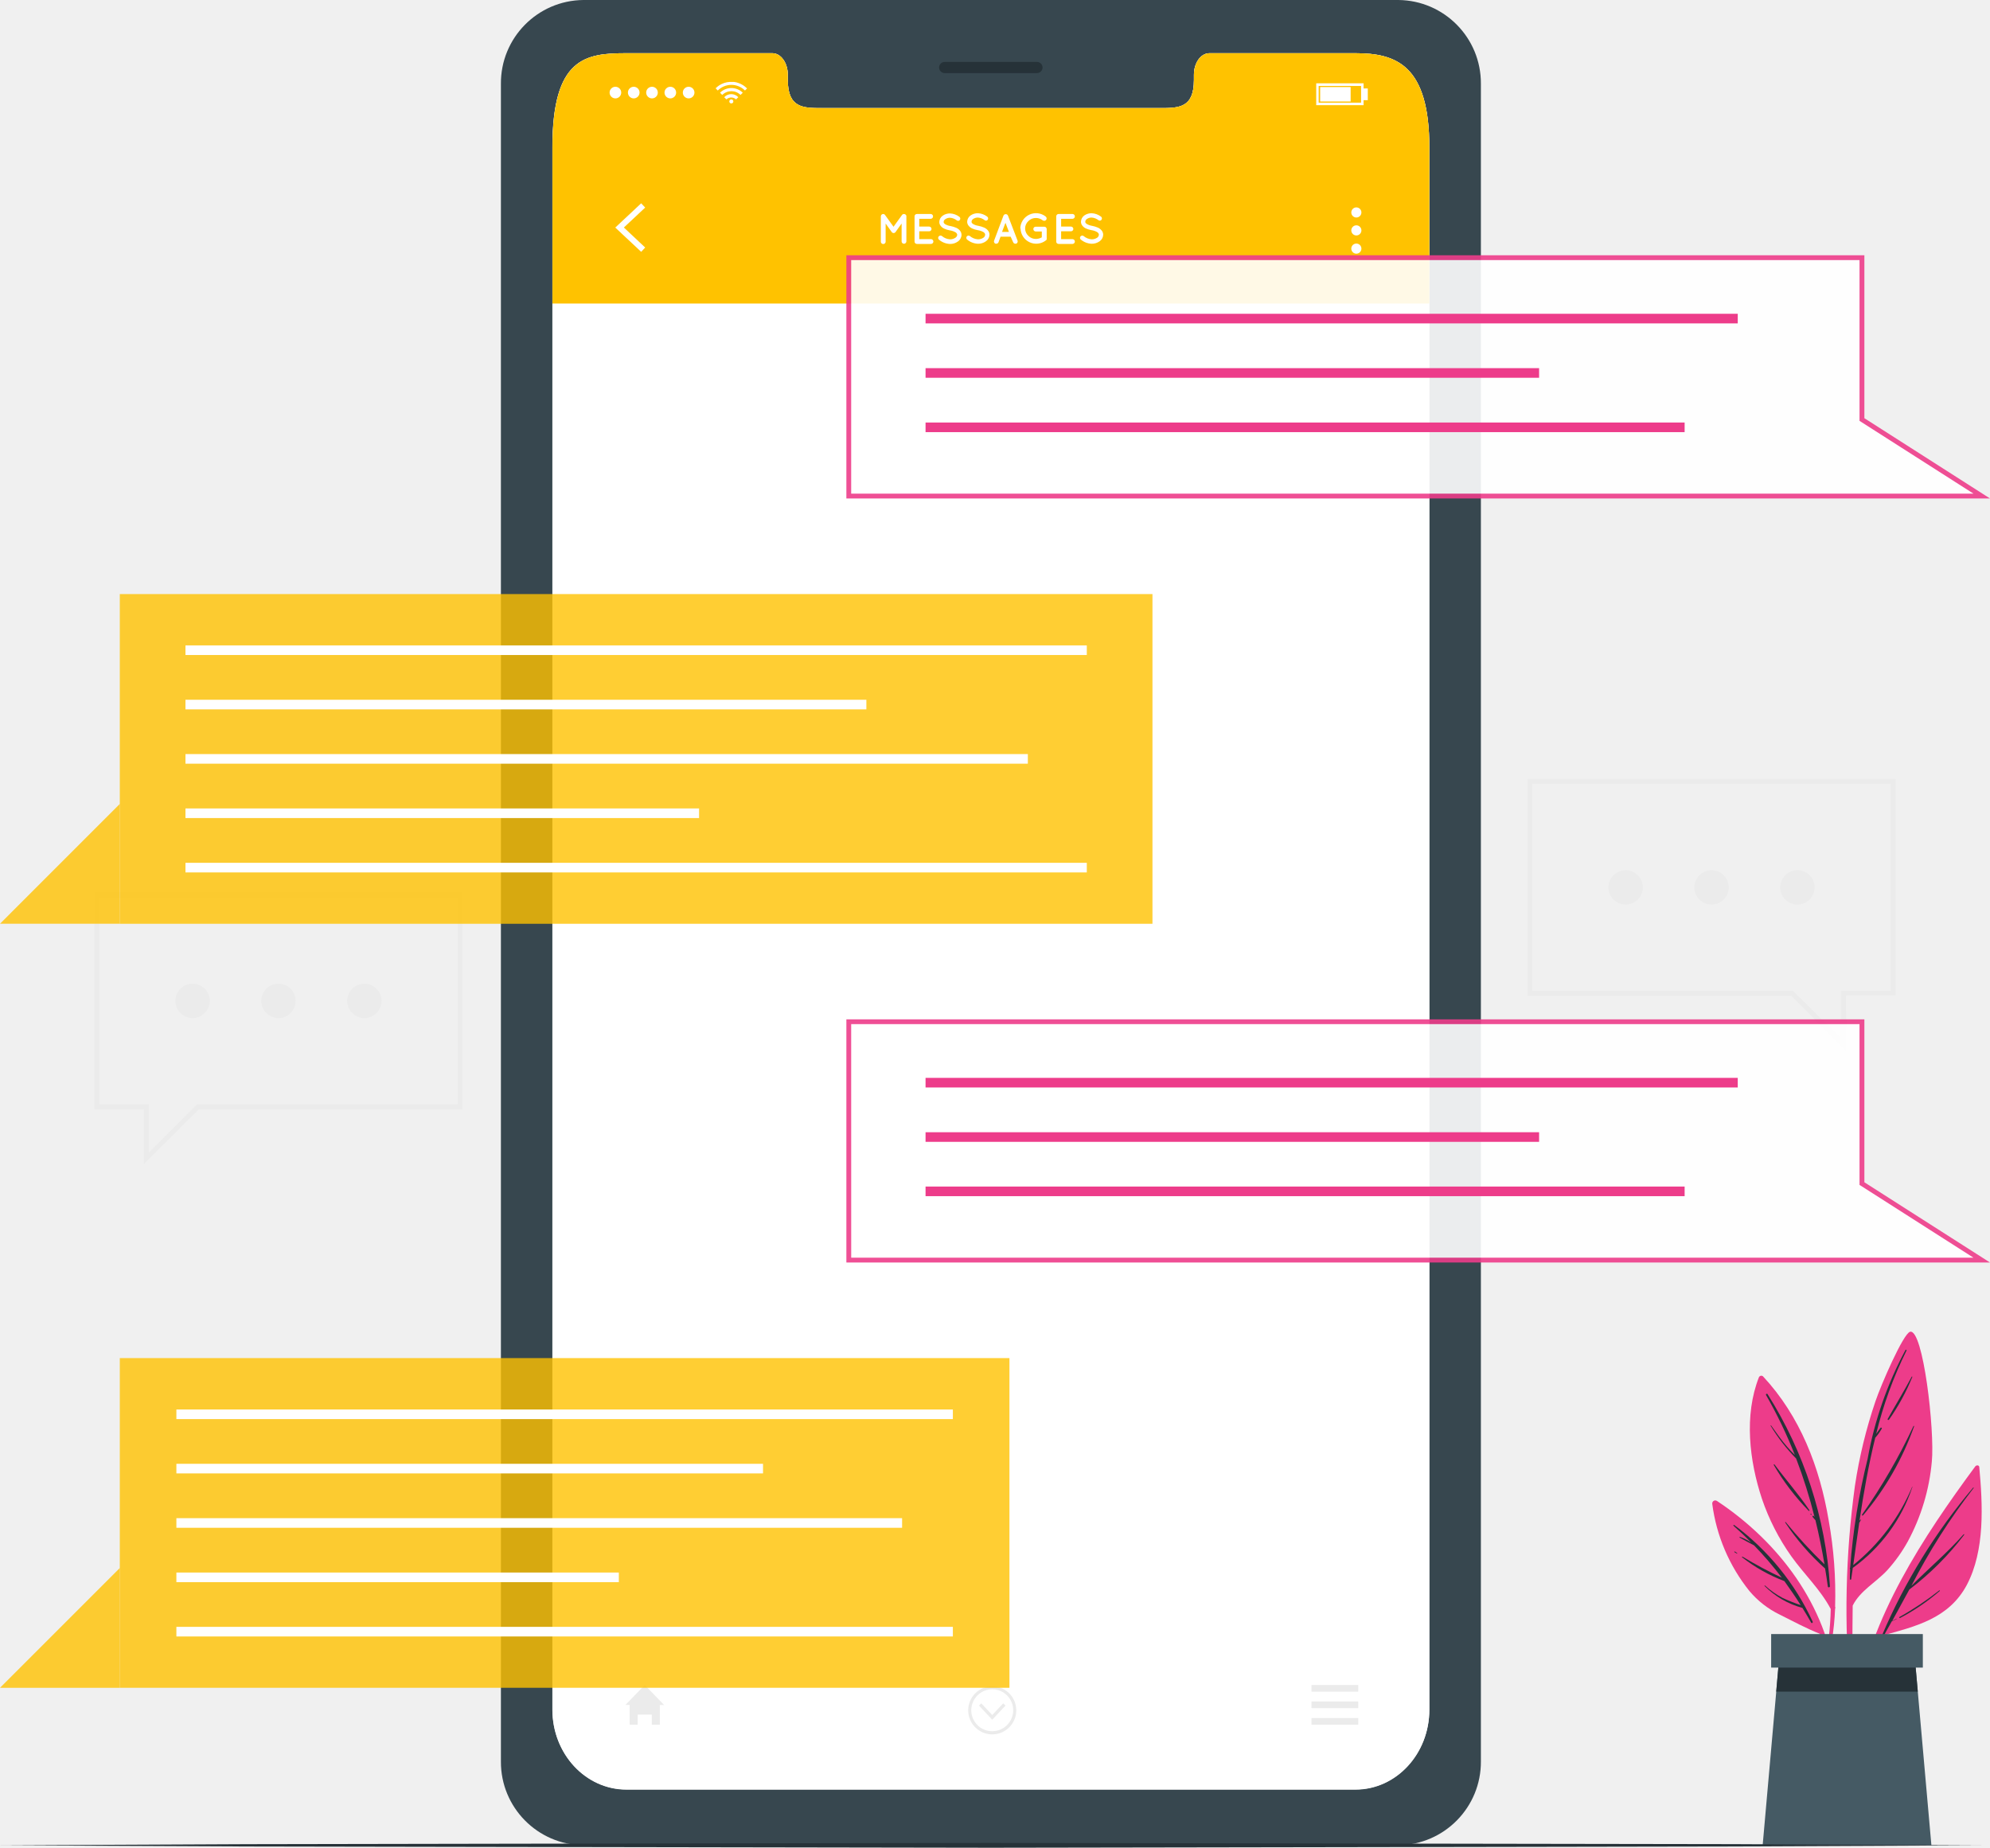
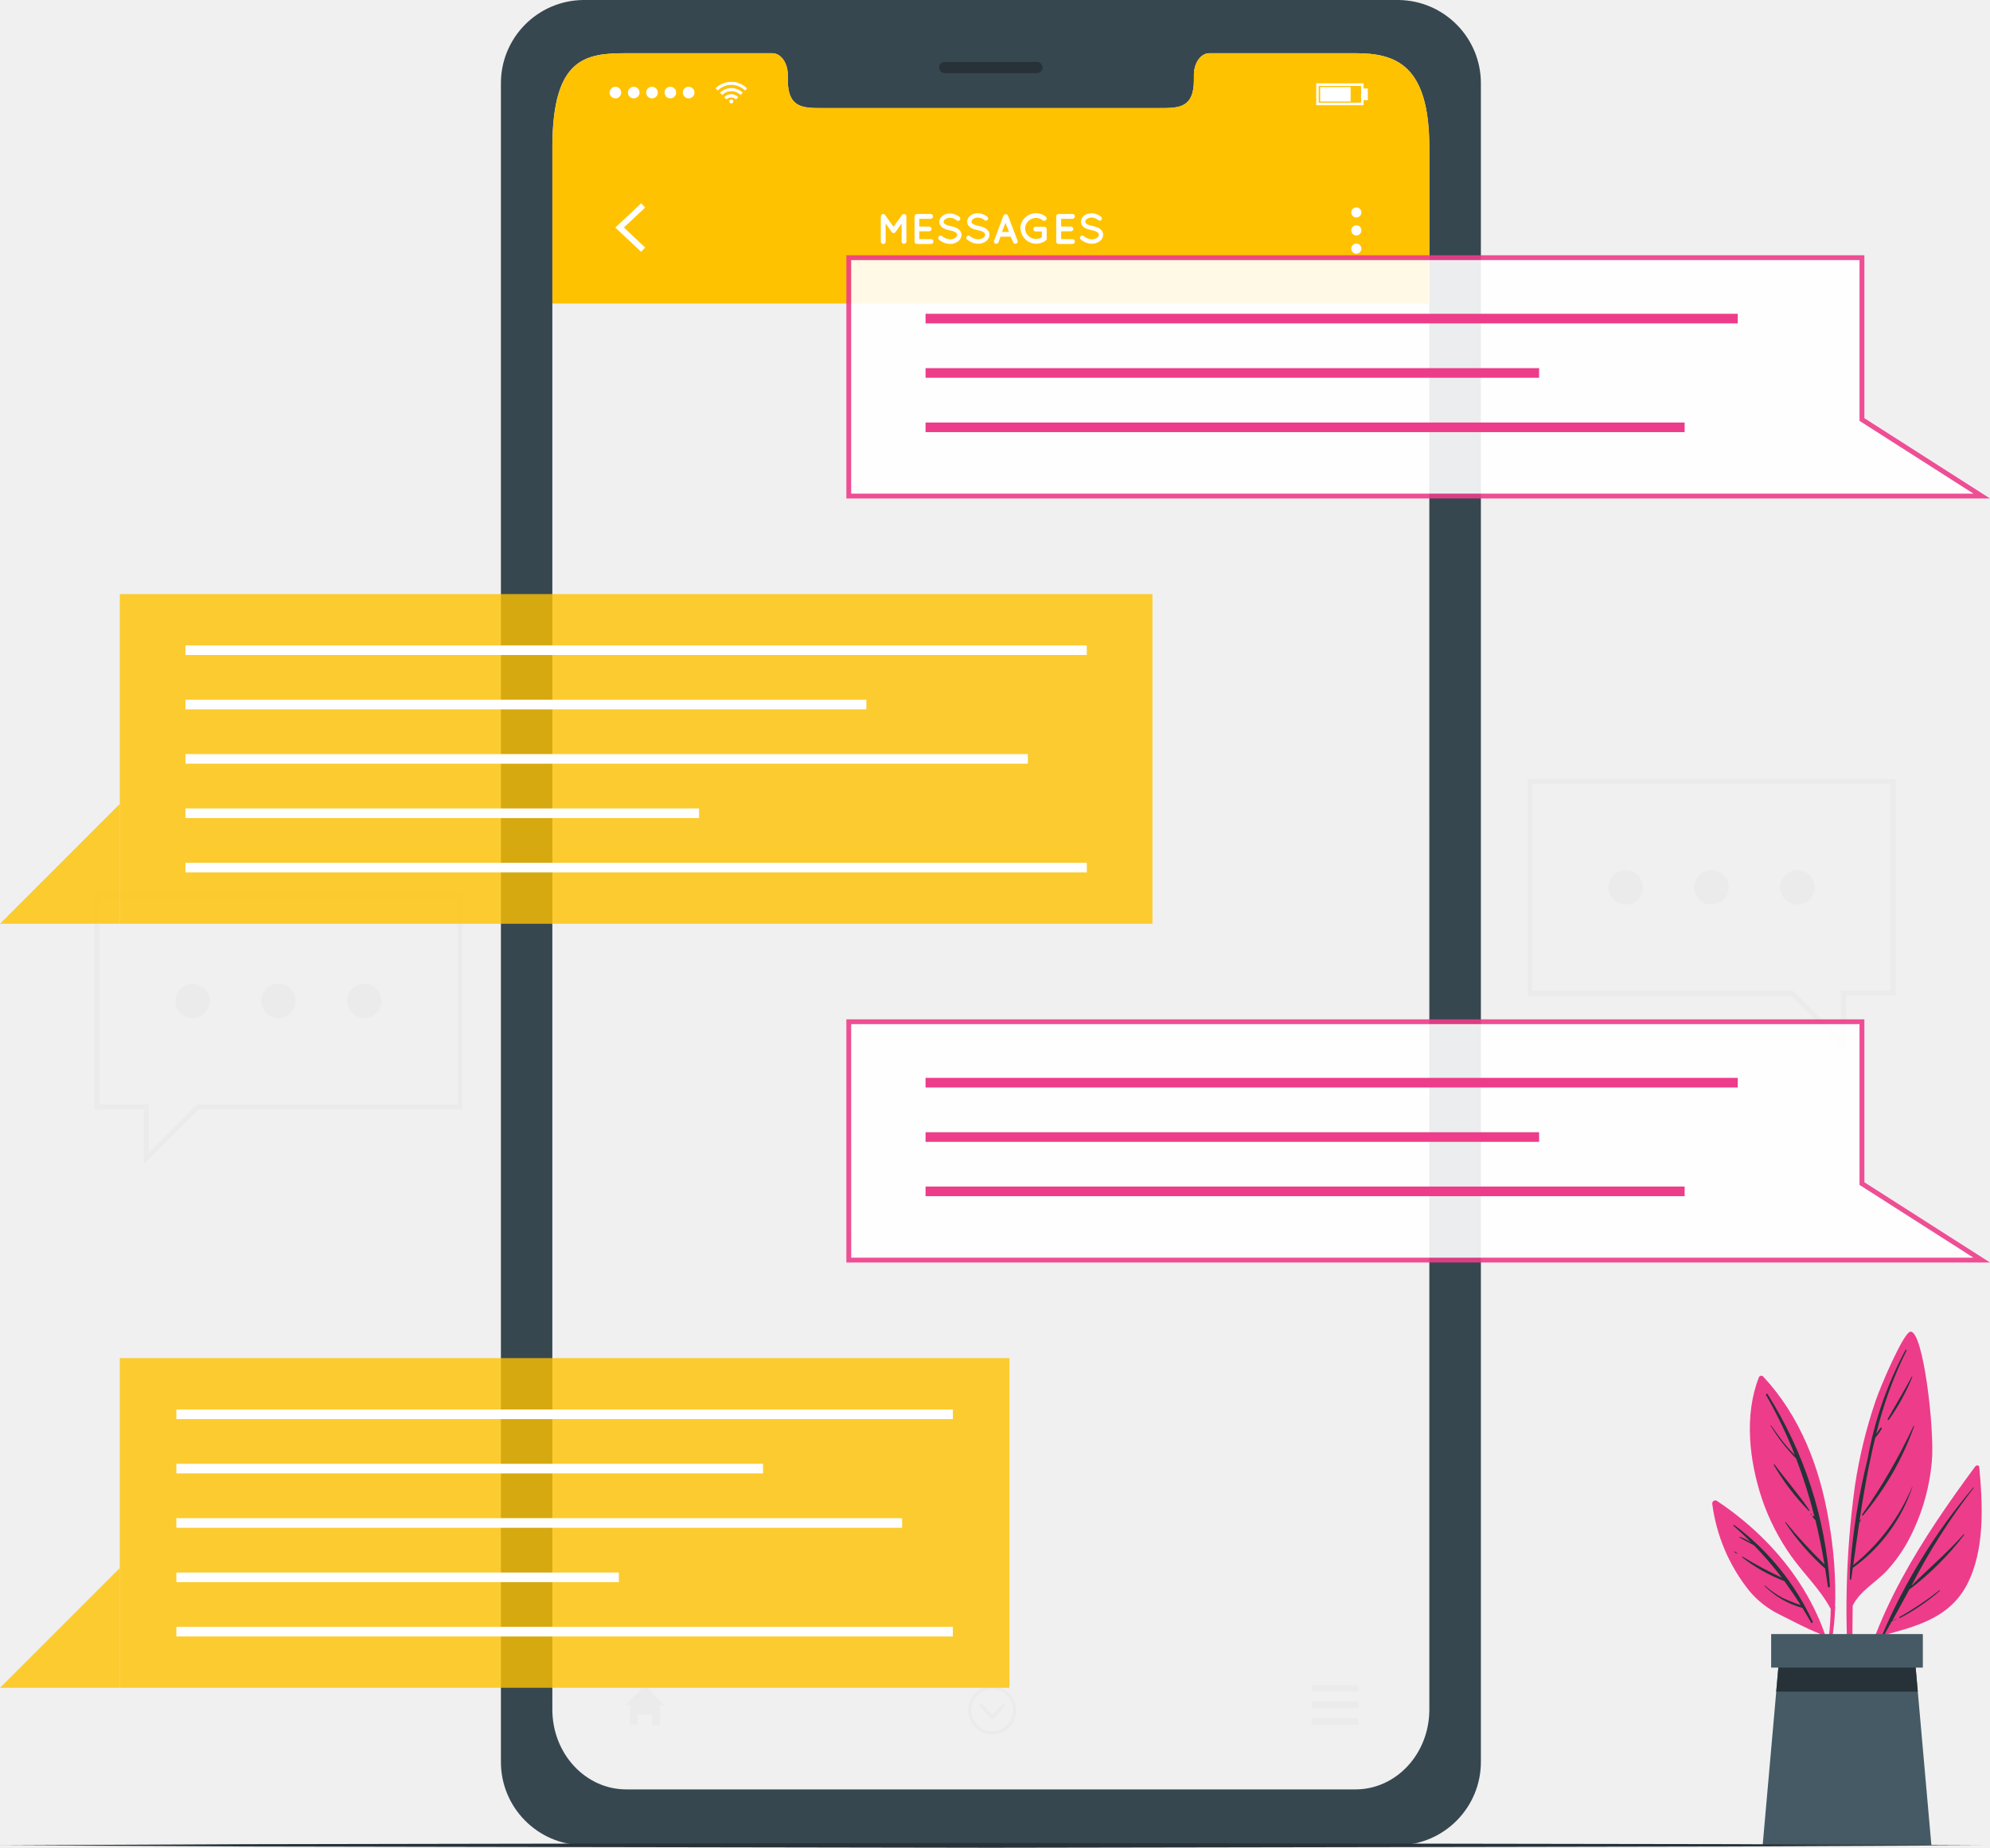
<svg xmlns="http://www.w3.org/2000/svg" width="196.787" height="182.748" viewBox="0 0 196.787 182.748">
  <g id="Employee_Testimonials" data-name="Employee Testimonials" transform="translate(-43.89 -55.921)">
    <g id="freepik--background-complete--inject-2" transform="translate(53.234 113.972)">
      <path id="Path_78645" data-name="Path 78645" d="M392.251,170.026l-5.415-5.415H360.76V143.18h36.393v21.393h-4.9Zm-31.016-5.89h25.786l4.754,4.754v-4.754h4.9V143.655H361.235Z" transform="translate(-219.054 -124.18)" fill="#ebebeb" />
      <path id="Path_78646" data-name="Path 78646" d="M380.994,163.842a1.7,1.7,0,1,1-1.7-1.7A1.7,1.7,0,0,1,380.994,163.842Z" transform="translate(-227.883 -134.126)" fill="#ebebeb" />
      <path id="Path_78647" data-name="Path 78647" d="M398.864,163.842a1.7,1.7,0,1,1-1.7-1.7,1.7,1.7,0,0,1,1.7,1.7Z" transform="translate(-237.258 -134.126)" fill="#ebebeb" />
      <path id="Path_78648" data-name="Path 78648" d="M416.724,163.842a1.7,1.7,0,1,1-1.7-1.7,1.7,1.7,0,0,1,1.7,1.7Z" transform="translate(-246.627 -134.126)" fill="#ebebeb" />
      <path id="Path_78649" data-name="Path 78649" d="M67.591,233.611v-5.42h-4.9V206.76H99.083v21.432H73.006Zm-4.426-5.9h4.9v4.754l4.754-4.754h25.8V207.235H63.165Z" transform="translate(-62.69 -176.533)" fill="#ebebeb" />
      <path id="Path_78650" data-name="Path 78650" d="M115.25,227.422a1.7,1.7,0,1,0,1.7-1.7,1.7,1.7,0,0,0-1.7,1.7Z" transform="translate(-90.262 -186.48)" fill="#ebebeb" />
      <path id="Path_78651" data-name="Path 78651" d="M97.38,227.422a1.7,1.7,0,1,0,1.7-1.7,1.7,1.7,0,0,0-1.7,1.7Z" transform="translate(-80.888 -186.48)" fill="#ebebeb" />
      <path id="Path_78652" data-name="Path 78652" d="M79.52,227.422a1.7,1.7,0,1,0,1.7-1.7,1.7,1.7,0,0,0-1.7,1.7Z" transform="translate(-71.519 -186.48)" fill="#ebebeb" />
    </g>
    <g id="freepik--Device--inject-2" transform="translate(93.423 55.921)">
      <path id="Path_78653" data-name="Path 78653" d="M236.825,61.12H156.233a8.234,8.234,0,0,0-8.153,8.305V235.344a8.239,8.239,0,0,0,8.153,8.277h80.592a8.244,8.244,0,0,0,8.163-8.305V69.4A8.239,8.239,0,0,0,236.825,61.12Zm3.066,169.08c0,4.369-3.271,7.9-7.307,7.9h-72.1c-4.046,0-7.317-3.532-7.317-7.9V75.715c0-8.895,3.271-9.332,7.317-9.332h14.438c.837,0,1.526.951,1.526,2.139v.509c0,2.772,1.517,2.781,3.38,2.781h33.4c1.878,0,3.38,0,3.38-2.781v-.509c0-1.184.68-2.139,1.531-2.139h14.443c4.036,0,7.307,1.184,7.307,9.332Z" transform="translate(-148.079 -61.12)" fill="#37474f" />
      <path id="Path_78654" data-name="Path 78654" d="M248.9,75.108h-9.114a.561.561,0,0,1-.561-.561h0a.561.561,0,0,1,.561-.547H248.9a.561.561,0,0,1,.561.566h0A.561.561,0,0,1,248.9,75.108Z" transform="translate(-195.896 -67.877)" fill="#263238" />
-       <path id="Path_78655" data-name="Path 78655" d="M245.515,81.522V236.031c0,4.369-3.271,7.9-7.3,7.9h-72.1c-4.041,0-7.312-3.532-7.312-7.9V81.522c0-8.895,3.271-9.332,7.312-9.332H180.55c.841,0,1.526.951,1.526,2.139v.509c0,2.772,1.517,2.781,3.38,2.781h33.4c1.878,0,3.38,0,3.38-2.781v-.509c0-1.184.68-2.139,1.531-2.139h14.448C242.244,72.19,245.515,73.374,245.515,81.522Z" transform="translate(-153.703 -66.927)" fill="#fff" />
+       <path id="Path_78655" data-name="Path 78655" d="M245.515,81.522V236.031c0,4.369-3.271,7.9-7.3,7.9h-72.1c-4.041,0-7.312-3.532-7.312-7.9V81.522c0-8.895,3.271-9.332,7.312-9.332H180.55c.841,0,1.526.951,1.526,2.139v.509c0,2.772,1.517,2.781,3.38,2.781h33.4c1.878,0,3.38,0,3.38-2.781v-.509c0-1.184.68-2.139,1.531-2.139h14.448C242.244,72.19,245.515,73.374,245.515,81.522Z" transform="translate(-153.703 -66.927)" fill="#fff" opacity="0" />
      <path id="Path_78656" data-name="Path 78656" d="M245.515,81.522V96.949H158.8V81.522c0-8.895,3.271-9.332,7.312-9.332H180.55c.841,0,1.526.951,1.526,2.139v.509c0,2.767,1.517,2.776,3.38,2.776h33.4c1.878,0,3.38,0,3.38-2.776v-.509c0-1.184.675-2.139,1.531-2.139h14.443C242.244,72.19,245.515,73.374,245.515,81.522Z" transform="translate(-153.703 -66.927)" fill="#ffc200" />
      <path id="Path_78657" data-name="Path 78657" d="M174.432,108.217l-2.562-2.4,2.562-2.4.395.423-2.106,1.973,2.106,1.978Z" transform="translate(-160.56 -83.31)" fill="#fff" />
      <path id="Path_78658" data-name="Path 78658" d="M325.958,104.764a.5.5,0,1,1-.5-.5A.5.5,0,0,1,325.958,104.764Z" transform="translate(-240.864 -83.751)" fill="#fff" />
      <path id="Path_78659" data-name="Path 78659" d="M325.958,108.518a.5.5,0,1,1-.143-.369A.5.5,0,0,1,325.958,108.518Z" transform="translate(-240.864 -85.713)" fill="#fff" />
      <path id="Path_78660" data-name="Path 78660" d="M325.958,112.3a.5.5,0,1,1-.148-.359A.5.5,0,0,1,325.958,112.3Z" transform="translate(-240.864 -87.706)" fill="#fff" />
      <g id="freepik--u5Zjqx--inject-2" transform="translate(21.232 8.101)">
        <path id="Path_78661" data-name="Path 78661" d="M195.863,78.792l-.138.138c-.029.029-.052.057-.081.081a1.9,1.9,0,0,0-2.691,0,.613.613,0,0,0-.076-.081c-.043-.048-.09-.09-.138-.138h0l.176-.157a1.93,1.93,0,0,1,.409-.261,2.168,2.168,0,0,1,.537-.181l.271-.033h.423a1.788,1.788,0,0,1,.475.119,1.812,1.812,0,0,1,.338.157,1.83,1.83,0,0,1,.319.223l.147.133Z" transform="translate(-192.74 -78.16)" fill="#fff" />
        <path id="Path_78662" data-name="Path 78662" d="M193.879,80.118l-.219-.219a1.6,1.6,0,0,1,2.249,0l-.223.219a1.284,1.284,0,0,0-1.807,0Z" transform="translate(-193.223 -78.83)" fill="#fff" />
        <path id="Path_78663" data-name="Path 78663" d="M195.923,81.005l-.223.219a.689.689,0,0,0-.951,0l-.219-.219a.951.951,0,0,1,1.393,0Z" transform="translate(-193.679 -79.493)" fill="#fff" />
        <path id="Path_78664" data-name="Path 78664" d="M196,82a.2.2,0,1,1-.2-.2.2.2,0,0,1,.2.2Z" transform="translate(-194.246 -80.07)" fill="#fff" />
      </g>
      <path id="Path_78665" data-name="Path 78665" d="M170.69,79.745a.575.575,0,1,1,.575.575A.575.575,0,0,1,170.69,79.745Z" transform="translate(-159.941 -70.589)" fill="#fff" />
      <path id="Path_78666" data-name="Path 78666" d="M174.5,79.745a.575.575,0,1,1,.575.575A.575.575,0,0,1,174.5,79.745Z" transform="translate(-161.939 -70.589)" fill="#fff" />
      <path id="Path_78667" data-name="Path 78667" d="M178.3,79.745a.575.575,0,1,1,.575.575A.575.575,0,0,1,178.3,79.745Z" transform="translate(-163.933 -70.589)" fill="#fff" />
      <path id="Path_78668" data-name="Path 78668" d="M182.11,79.745a.575.575,0,1,1,.575.575A.575.575,0,0,1,182.11,79.745Z" transform="translate(-165.931 -70.589)" fill="#fff" />
      <path id="Path_78669" data-name="Path 78669" d="M185.92,79.745a.575.575,0,1,1,.575.575A.575.575,0,0,1,185.92,79.745Z" transform="translate(-167.93 -70.589)" fill="#fff" />
      <path id="Path_78670" data-name="Path 78670" d="M322.353,80.613H317.67V78.45h4.683Zm-4.44-.247h4.193V78.711h-4.193Z" transform="translate(-237.045 -70.211)" fill="#fff" />
      <rect id="Rectangle_6558" data-name="Rectangle 6558" width="3.014" height="1.431" transform="translate(81.015 8.61)" fill="#fff" />
      <rect id="Rectangle_6559" data-name="Rectangle 6559" width="0.418" height="1.16" transform="translate(85.308 8.748)" fill="#fff" />
      <path id="Path_78671" data-name="Path 78671" d="M177.8,413.648h-.423V415.6h-.794V414.6h-1.4v.994h-.789v-1.949h-.423l1.916-1.978Z" transform="translate(-161.661 -245.015)" fill="#ebebeb" />
      <rect id="Rectangle_6560" data-name="Rectangle 6560" width="4.621" height="0.661" transform="translate(80.159 166.655)" fill="#ebebeb" />
      <rect id="Rectangle_6561" data-name="Rectangle 6561" width="4.621" height="0.661" transform="translate(80.159 168.286)" fill="#ebebeb" />
      <rect id="Rectangle_6562" data-name="Rectangle 6562" width="4.621" height="0.661" transform="translate(80.159 169.921)" fill="#ebebeb" />
      <path id="Path_78672" data-name="Path 78672" d="M250.144,415.7l-1.312,1.4-1.312-1.4.228-.219,1.084,1.155,1.084-1.155Z" transform="translate(-200.245 -247.013)" fill="#ebebeb" />
      <path id="Path_78673" data-name="Path 78673" d="M247.657,416.694a2.377,2.377,0,1,1,2.377-2.377A2.377,2.377,0,0,1,247.657,416.694Zm0-4.459a2.073,2.073,0,1,0,2.073,2.073A2.073,2.073,0,0,0,247.657,412.235Z" transform="translate(-199.07 -245.156)" fill="#ebebeb" />
      <path id="Path_78674" data-name="Path 78674" d="M229.624,105.873v2.482a.238.238,0,0,1-.238.228.233.233,0,0,1-.233-.228v-1.773l-.6.841a.228.228,0,0,1-.19.1h0a.233.233,0,0,1-.19-.1l-.6-.841v1.773a.238.238,0,1,1-.475,0v-2.482a.233.233,0,0,1,.233-.233h0a.214.214,0,0,1,.185.1l.837,1.16.837-1.16a.228.228,0,0,1,.19-.1h0a.242.242,0,0,1,.252.233Z" transform="translate(-189.527 -84.474)" fill="#fff" />
      <path id="Path_78675" data-name="Path 78675" d="M234.119,108.355v-2.482a.228.228,0,0,1,.233-.233h1.374a.238.238,0,0,1,0,.475h-1.141v.77h.979a.238.238,0,0,1,.233.233.233.233,0,0,1-.233.233h-.979v.775h1.141a.238.238,0,1,1,0,.475h-1.364a.228.228,0,0,1-.242-.247Z" transform="translate(-193.214 -84.475)" fill="#fff" />
      <path id="Path_78676" data-name="Path 78676" d="M239.107,107.788a.223.223,0,0,1,.309-.029,1.36,1.36,0,0,0,.8.323.908.908,0,0,0,.523-.152.38.38,0,0,0,.185-.28.209.209,0,0,0-.038-.133.385.385,0,0,0-.124-.128,1.612,1.612,0,0,0-.575-.195h0a2.2,2.2,0,0,1-.542-.166.879.879,0,0,1-.39-.328.613.613,0,0,1-.1-.342.789.789,0,0,1,.338-.618,1.25,1.25,0,0,1,.727-.219,1.654,1.654,0,0,1,.918.333.219.219,0,0,1,.057.3.209.209,0,0,1-.3.062,1.212,1.212,0,0,0-.675-.266.789.789,0,0,0-.475.143.338.338,0,0,0-.162.266.181.181,0,0,0,.033.114.394.394,0,0,0,.109.109,1.459,1.459,0,0,0,.528.185h0a2.772,2.772,0,0,1,.58.176.979.979,0,0,1,.418.352.651.651,0,0,1,.1.357.808.808,0,0,1-.366.651,1.293,1.293,0,0,1-.775.238,1.788,1.788,0,0,1-1.079-.418.228.228,0,0,1-.033-.333Z" transform="translate(-195.802 -84.412)" fill="#fff" />
      <path id="Path_78677" data-name="Path 78677" d="M244.948,107.761a.219.219,0,0,1,.3-.029,1.374,1.374,0,0,0,.8.323.951.951,0,0,0,.528-.152.39.39,0,0,0,.181-.3.243.243,0,0,0-.038-.133.361.361,0,0,0-.128-.128,1.578,1.578,0,0,0-.575-.195h0a2.3,2.3,0,0,1-.547-.166.951.951,0,0,1-.39-.328.651.651,0,0,1-.1-.342.789.789,0,0,1,.338-.618,1.231,1.231,0,0,1,.727-.219,1.635,1.635,0,0,1,.913.333.219.219,0,0,1,.062.3.209.209,0,0,1-.3.062,1.212,1.212,0,0,0-.675-.266.808.808,0,0,0-.475.143.342.342,0,0,0-.157.266.214.214,0,0,0,.029.114.423.423,0,0,0,.114.109,1.459,1.459,0,0,0,.528.185h0a2.685,2.685,0,0,1,.58.176.993.993,0,0,1,.423.352.694.694,0,0,1,.1.357.813.813,0,0,1-.361.651,1.307,1.307,0,0,1-.78.238,1.773,1.773,0,0,1-1.074-.418A.223.223,0,0,1,244.948,107.761Z" transform="translate(-198.871 -84.385)" fill="#fff" />
      <path id="Path_78678" data-name="Path 78678" d="M252.279,107.9h-1l-.2.547a.233.233,0,0,1-.219.147h-.081a.238.238,0,0,1-.138-.3l.927-2.477a.242.242,0,0,1,.223-.147.233.233,0,0,1,.223.147l.951,2.477a.242.242,0,0,1-.143.3h-.076a.228.228,0,0,1-.219-.147Zm-.171-.475-.342-.9-.338.9Z" transform="translate(-201.871 -84.49)" fill="#fff" />
      <path id="Path_78679" data-name="Path 78679" d="M256.11,106.986a1.555,1.555,0,0,1,2.51-1.189.238.238,0,0,1,.048.338.247.247,0,0,1-.342.038,1.089,1.089,0,0,0-.661-.228,1.027,1.027,0,0,0-.756.309.989.989,0,0,0,0,1.455,1.027,1.027,0,0,0,.756.309,1.174,1.174,0,0,0,.575-.162v-.575h-.6a.243.243,0,0,1-.238-.242.233.233,0,0,1,.238-.233h.837a.238.238,0,0,1,.247.233v.951a.31.31,0,0,1,0,.071h0a.176.176,0,0,1-.081.1,1.55,1.55,0,0,1-2.505-1.179Z" transform="translate(-204.751 -84.385)" fill="#fff" />
      <path id="Path_78680" data-name="Path 78680" d="M263.589,108.355v-2.482a.233.233,0,0,1,.233-.233h1.388a.238.238,0,0,1,0,.475h-1.136v.77h.979a.238.238,0,0,1,.228.233.233.233,0,0,1-.228.233h-.979v.775h1.136a.238.238,0,0,1,0,.475h-1.36a.233.233,0,0,1-.262-.247Z" transform="translate(-208.674 -84.475)" fill="#fff" />
      <path id="Path_78681" data-name="Path 78681" d="M268.6,107.761a.219.219,0,0,1,.3-.029,1.36,1.36,0,0,0,.8.323.951.951,0,0,0,.528-.152.39.39,0,0,0,.181-.3.242.242,0,0,0-.038-.133.475.475,0,0,0-.128-.128,1.578,1.578,0,0,0-.575-.195h0a2.33,2.33,0,0,1-.542-.166.908.908,0,0,1-.39-.328.651.651,0,0,1-.1-.342.8.8,0,0,1,.333-.618,1.25,1.25,0,0,1,.727-.219,1.654,1.654,0,0,1,.918.333.219.219,0,0,1,.062.3.209.209,0,0,1-.3.062,1.227,1.227,0,0,0-.68-.266.8.8,0,0,0-.475.143.328.328,0,0,0-.157.266.181.181,0,0,0,.029.114.361.361,0,0,0,.114.109,1.464,1.464,0,0,0,.523.185h0a2.686,2.686,0,0,1,.58.176,1.022,1.022,0,0,1,.423.352.694.694,0,0,1,.1.357.813.813,0,0,1-.361.651,1.317,1.317,0,0,1-.78.238,1.773,1.773,0,0,1-1.074-.418.223.223,0,0,1-.029-.309Z" transform="translate(-211.275 -84.385)" fill="#fff" />
    </g>
    <g id="freepik--Plant--inject-2" transform="translate(213.209 187.63)">
      <path id="Path_78682" data-name="Path 78682" d="M441.776,366.072c-5.12,6.941-10.464,14.99-11.776,23.69,0,.128.195.171.223.043a52.551,52.551,0,0,1,2.268-6.97c3.371-.927,6.656-1.688,8.443-5.03,1.807-3.437,1.574-7.916,1.231-11.662C442.151,365.948,441.885,365.938,441.776,366.072Z" transform="translate(-415.758 -352.756)" fill="#ed3c8a" />
      <path id="Path_78683" data-name="Path 78683" d="M435.358,385.187a57.282,57.282,0,0,1,9.009-14.6c.029-.029.067,0,.043.043a61.839,61.839,0,0,0-6.152,9.67c1.7-1.721,3.556-3.266,5.163-5.092.029-.033.081,0,.052.052a28.357,28.357,0,0,1-5.42,5.41q-.837,1.55-1.688,3.095c.138-.081.285-.147.428-.219v.038c-.157.081-.314.162-.475.233-.271.475-.537.975-.818,1.464C435.458,385.392,435.306,385.3,435.358,385.187Z" transform="translate(-418.563 -355.166)" fill="#263238" />
      <path id="Path_78684" data-name="Path 78684" d="M438.965,394.612a30.284,30.284,0,0,0,3.932-2.629c.033-.024.081.024.048.052a20.771,20.771,0,0,1-3.922,2.672C438.965,394.74,438.889,394.645,438.965,394.612Z" transform="translate(-420.444 -366.393)" fill="#263238" />
      <path id="Path_78685" data-name="Path 78685" d="M428.363,373.879c0,.1.19.1.19,0,.024-2.852,0-5.743.043-8.624.737-1.483,2.31-2.3,3.409-3.49a15.117,15.117,0,0,0,2.04-2.852,20.442,20.442,0,0,0,2.377-7.906c.3-3.066-.86-13.178-2.154-12.836-.67.185-2.852,5.2-3.413,6.851a48.059,48.059,0,0,0-2.04,8.4A89.53,89.53,0,0,0,428.363,373.879Z" transform="translate(-414.706 -338.162)" fill="#ed3c8a" />
      <path id="Path_78686" data-name="Path 78686" d="M428.689,363.482h0a65.2,65.2,0,0,1,1.735-10.806,36.152,36.152,0,0,1,3.737-10.735c.038-.062.128,0,.1.057a39.685,39.685,0,0,0-3,8.244c.133-.2.29-.4.428-.594.052-.076.176,0,.124.076a5.23,5.23,0,0,1-.609.861h-.024c-.67,2.71-1.155,5.477-1.569,8.244.033-.038.062-.076.1-.109s.057,0,.043.033l-.166.276c-.209,1.4-.4,2.8-.594,4.188a19.738,19.738,0,0,0,5.833-7.749h.024a16.124,16.124,0,0,1-5.9,8.025l-.157,1.117c0,.081-.138.057-.133,0,0-.333,0-.666.029-.994a.081.081,0,0,1,0-.133Z" transform="translate(-415.05 -340.131)" fill="#263238" />
      <path id="Path_78687" data-name="Path 78687" d="M431.19,366.54a57.048,57.048,0,0,0,5.087-8.762.034.034,0,1,1,.062.029,28.4,28.4,0,0,1-5.054,8.809C431.242,366.668,431.152,366.6,431.19,366.54Z" transform="translate(-416.377 -348.442)" fill="#263238" />
      <path id="Path_78688" data-name="Path 78688" d="M436.53,351.686c.789-1.4,1.621-2.757,2.377-4.184,0-.038.076,0,.057.033a21.511,21.511,0,0,1-2.306,4.222.073.073,0,1,1-.128-.071Z" transform="translate(-419.179 -343.054)" fill="#263238" />
      <path id="Path_78689" data-name="Path 78689" d="M435.883,357.6v.029S435.869,357.6,435.883,357.6Z" transform="translate(-418.841 -348.359)" fill="#263238" />
      <path id="Path_78690" data-name="Path 78690" d="M415.861,370.392a28.874,28.874,0,0,1-.67,5.648c.033.2.062.409.09.618a26.966,26.966,0,0,0,1.013-6.294.2.2,0,0,0,0-.195h0a41.36,41.36,0,0,0-.632-8.524c-.884-5.268-2.824-10.321-6.5-14.262a.262.262,0,0,0-.4.086c-1.483,3.77-.951,8.267.295,12.023a22.135,22.135,0,0,0,2.914,5.7C413.232,366.959,414.839,368.461,415.861,370.392Z" transform="translate(-404.143 -342.966)" fill="#ed3c8a" />
      <path id="Path_78691" data-name="Path 78691" d="M411.36,351.1a40.378,40.378,0,0,1,6.18,19.016c0,.119-.19.152-.209.029q-.119-.9-.271-1.783h0a23.742,23.742,0,0,1-3.951-4.559c0-.029.029-.062.052-.038A46.96,46.96,0,0,0,417,367.945c-.252-1.479-.547-2.929-.894-4.36l-.276-.323c-.062-.071.038-.176.1-.1l.086.1a50.012,50.012,0,0,0-1.821-5.781,17.522,17.522,0,0,1-2.52-3.242.026.026,0,0,1,.043-.029c.523.727,1.022,1.464,1.612,2.139.233.266.475.518.737.78a44.936,44.936,0,0,0-2.852-5.938C411.175,351.1,411.308,351.04,411.36,351.1Z" transform="translate(-405.899 -344.936)" fill="#263238" />
      <path id="Path_78692" data-name="Path 78692" d="M412.909,365.77c1.122,1.517,2.406,2.962,3.451,4.526.029.043-.038.09-.071.057a23.256,23.256,0,0,1-3.456-4.535A.045.045,0,0,1,412.909,365.77Z" transform="translate(-406.749 -352.635)" fill="#263238" />
      <path id="Path_78693" data-name="Path 78693" d="M420.531,376.042l.048.048a.038.038,0,0,1-.052.052l-.048-.052C420.445,376.056,420.5,376.018,420.531,376.042Z" transform="translate(-410.757 -358.03)" fill="#263238" />
      <path id="Path_78694" data-name="Path 78694" d="M400.046,373.619a17.348,17.348,0,0,0,3.675,8.614,9.109,9.109,0,0,0,2.981,2.325c1.288.642,2.639,1.374,3.974,1.9a26.376,26.376,0,0,1,1.426,5l.128-.442c-.856-7.359-5.619-13.649-11.709-17.685a.3.3,0,0,0-.475.285Z" transform="translate(-400.043 -356.582)" fill="#ed3c8a" />
      <path id="Path_78695" data-name="Path 78695" d="M404.461,378.452a.051.051,0,0,1,.062-.081,24.921,24.921,0,0,1,7.763,9.565c.043.1-.1.19-.152.09-.285-.5-.57-.979-.865-1.455h0a8.4,8.4,0,0,1-3.741-2.168c-.024-.024,0-.067.043-.043a8.38,8.38,0,0,0,1.759,1.236,18.217,18.217,0,0,0,1.769.7c-.518-.818-1.055-1.6-1.616-2.377a16.116,16.116,0,0,1-4.174-2.349.038.038,0,1,1,.038-.067,40.691,40.691,0,0,0,3.884,2.078,34.766,34.766,0,0,0-2.743-3.195c-.475-.252-.951-.5-1.426-.77-.038,0,0-.086.029-.071a5.06,5.06,0,0,1,1.093.547C405.659,379.536,405.069,378.989,404.461,378.452Z" transform="translate(-402.351 -359.251)" fill="#263238" />
      <path id="Path_78696" data-name="Path 78696" d="M404.687,383.893a1.639,1.639,0,0,1,.238.166s0,.048-.033.038a1.759,1.759,0,0,1-.242-.138C404.607,383.941,404.645,383.865,404.687,383.893Z" transform="translate(-402.449 -362.149)" fill="#263238" />
      <path id="Path_78697" data-name="Path 78697" d="M427.217,424.551H410.53l1.345-15.2L412.17,406h13.407l.295,3.352Z" transform="translate(-405.544 -373.749)" fill="#455a64" />
      <path id="Path_78698" data-name="Path 78698" d="M427.356,409.352h-14l.295-3.352h13.407Z" transform="translate(-407.029 -373.749)" fill="#263238" />
      <rect id="Rectangle_6563" data-name="Rectangle 6563" width="14.999" height="3.318" transform="translate(5.827 29.907)" fill="#455a64" />
    </g>
    <g id="freepik--speech-bubbles--inject-2" transform="translate(43.89 81.17)">
      <g id="Group_55345" data-name="Group 55345" transform="translate(83.696 75.567)" opacity="0.9">
        <path id="Path_78699" data-name="Path 78699" d="M332.48,234.236H220.44V210.66H320.633v16.007Z" transform="translate(-220.202 -210.422)" fill="#fff" />
        <path id="Path_78700" data-name="Path 78700" d="M332.218,234.211H219.94V210.16H320.608v16.116l12.422,7.935Zm-111.8-.475H331.4l-11.272-7.2v-15.9H220.415Z" transform="translate(-219.94 -210.16)" fill="#ed3c8a" />
      </g>
      <rect id="Rectangle_6564" data-name="Rectangle 6564" width="80.316" height="0.951" transform="translate(91.526 81.357)" fill="#ed3c8a" />
      <rect id="Rectangle_6565" data-name="Rectangle 6565" width="60.672" height="0.951" transform="translate(91.526 86.734)" fill="#ed3c8a" />
      <rect id="Rectangle_6566" data-name="Rectangle 6566" width="75.063" height="0.951" transform="translate(91.526 92.106)" fill="#ed3c8a" />
      <g id="Group_55346" data-name="Group 55346" transform="translate(83.696)" opacity="0.9">
        <path id="Path_78701" data-name="Path 78701" d="M332.48,75.286H220.44V51.71H320.633V67.717Z" transform="translate(-220.202 -51.472)" fill="#fff" />
        <path id="Path_78702" data-name="Path 78702" d="M333.031,75.261H219.94V51.21H320.608V67.322Zm-112.615-.475H331.4l-11.272-7.2v-15.9H220.415Z" transform="translate(-219.94 -51.21)" fill="#ed3c8a" />
      </g>
      <rect id="Rectangle_6567" data-name="Rectangle 6567" width="80.316" height="0.951" transform="translate(91.526 5.786)" fill="#ed3c8a" />
      <rect id="Rectangle_6568" data-name="Rectangle 6568" width="60.672" height="0.951" transform="translate(91.526 11.163)" fill="#ed3c8a" />
      <rect id="Rectangle_6569" data-name="Rectangle 6569" width="75.063" height="0.951" transform="translate(91.526 16.54)" fill="#ed3c8a" />
      <path id="Path_78703" data-name="Path 78703" d="M68.81,313.248h87.975V280.64H68.81Z" transform="translate(-56.963 -171.567)" fill="#ffc200" opacity="0.8" />
      <path id="Path_78704" data-name="Path 78704" d="M43.89,336.157,55.737,324.31v11.847Z" transform="translate(-43.89 -194.475)" fill="#ffc200" opacity="0.8" />
      <rect id="Rectangle_6570" data-name="Rectangle 6570" width="76.784" height="0.951" transform="translate(17.443 114.156)" fill="#fff" />
      <rect id="Rectangle_6571" data-name="Rectangle 6571" width="58.01" height="0.951" transform="translate(17.443 119.528)" fill="#fff" />
      <rect id="Rectangle_6572" data-name="Rectangle 6572" width="71.763" height="0.951" transform="translate(17.443 124.905)" fill="#fff" />
      <rect id="Rectangle_6573" data-name="Rectangle 6573" width="43.752" height="0.951" transform="translate(17.443 130.282)" fill="#fff" />
      <rect id="Rectangle_6574" data-name="Rectangle 6574" width="76.784" height="0.951" transform="translate(17.443 135.654)" fill="#fff" />
      <path id="Path_78705" data-name="Path 78705" d="M68.81,154.3H170.928V121.69H68.81Z" transform="translate(-56.963 -88.183)" fill="#ffc200" opacity="0.8" />
      <path id="Path_78706" data-name="Path 78706" d="M43.89,177.2,55.737,165.35V177.2Z" transform="translate(-43.89 -111.087)" fill="#ffc200" opacity="0.8" />
      <rect id="Rectangle_6575" data-name="Rectangle 6575" width="89.13" height="0.951" transform="translate(18.341 38.584)" fill="#fff" />
      <rect id="Rectangle_6576" data-name="Rectangle 6576" width="67.332" height="0.951" transform="translate(18.341 43.961)" fill="#fff" />
      <rect id="Rectangle_6577" data-name="Rectangle 6577" width="83.301" height="0.951" transform="translate(18.341 49.333)" fill="#fff" />
      <rect id="Rectangle_6578" data-name="Rectangle 6578" width="50.788" height="0.951" transform="translate(18.341 54.71)" fill="#fff" />
      <rect id="Rectangle_6579" data-name="Rectangle 6579" width="89.13" height="0.951" transform="translate(18.341 60.087)" fill="#fff" />
    </g>
    <g id="freepik--Floor--inject-2" transform="translate(43.89 238.194)">
      <path id="Path_78707" data-name="Path 78707" d="M43.89,444.758l24.5-.114,24.493-.043,49-.081,49,.081,24.493.038,24.5.119-24.5.114-24.493.043-49,.081-49-.081-24.493-.043Z" transform="translate(-43.89 -444.52)" fill="#263238" />
    </g>
  </g>
</svg>
